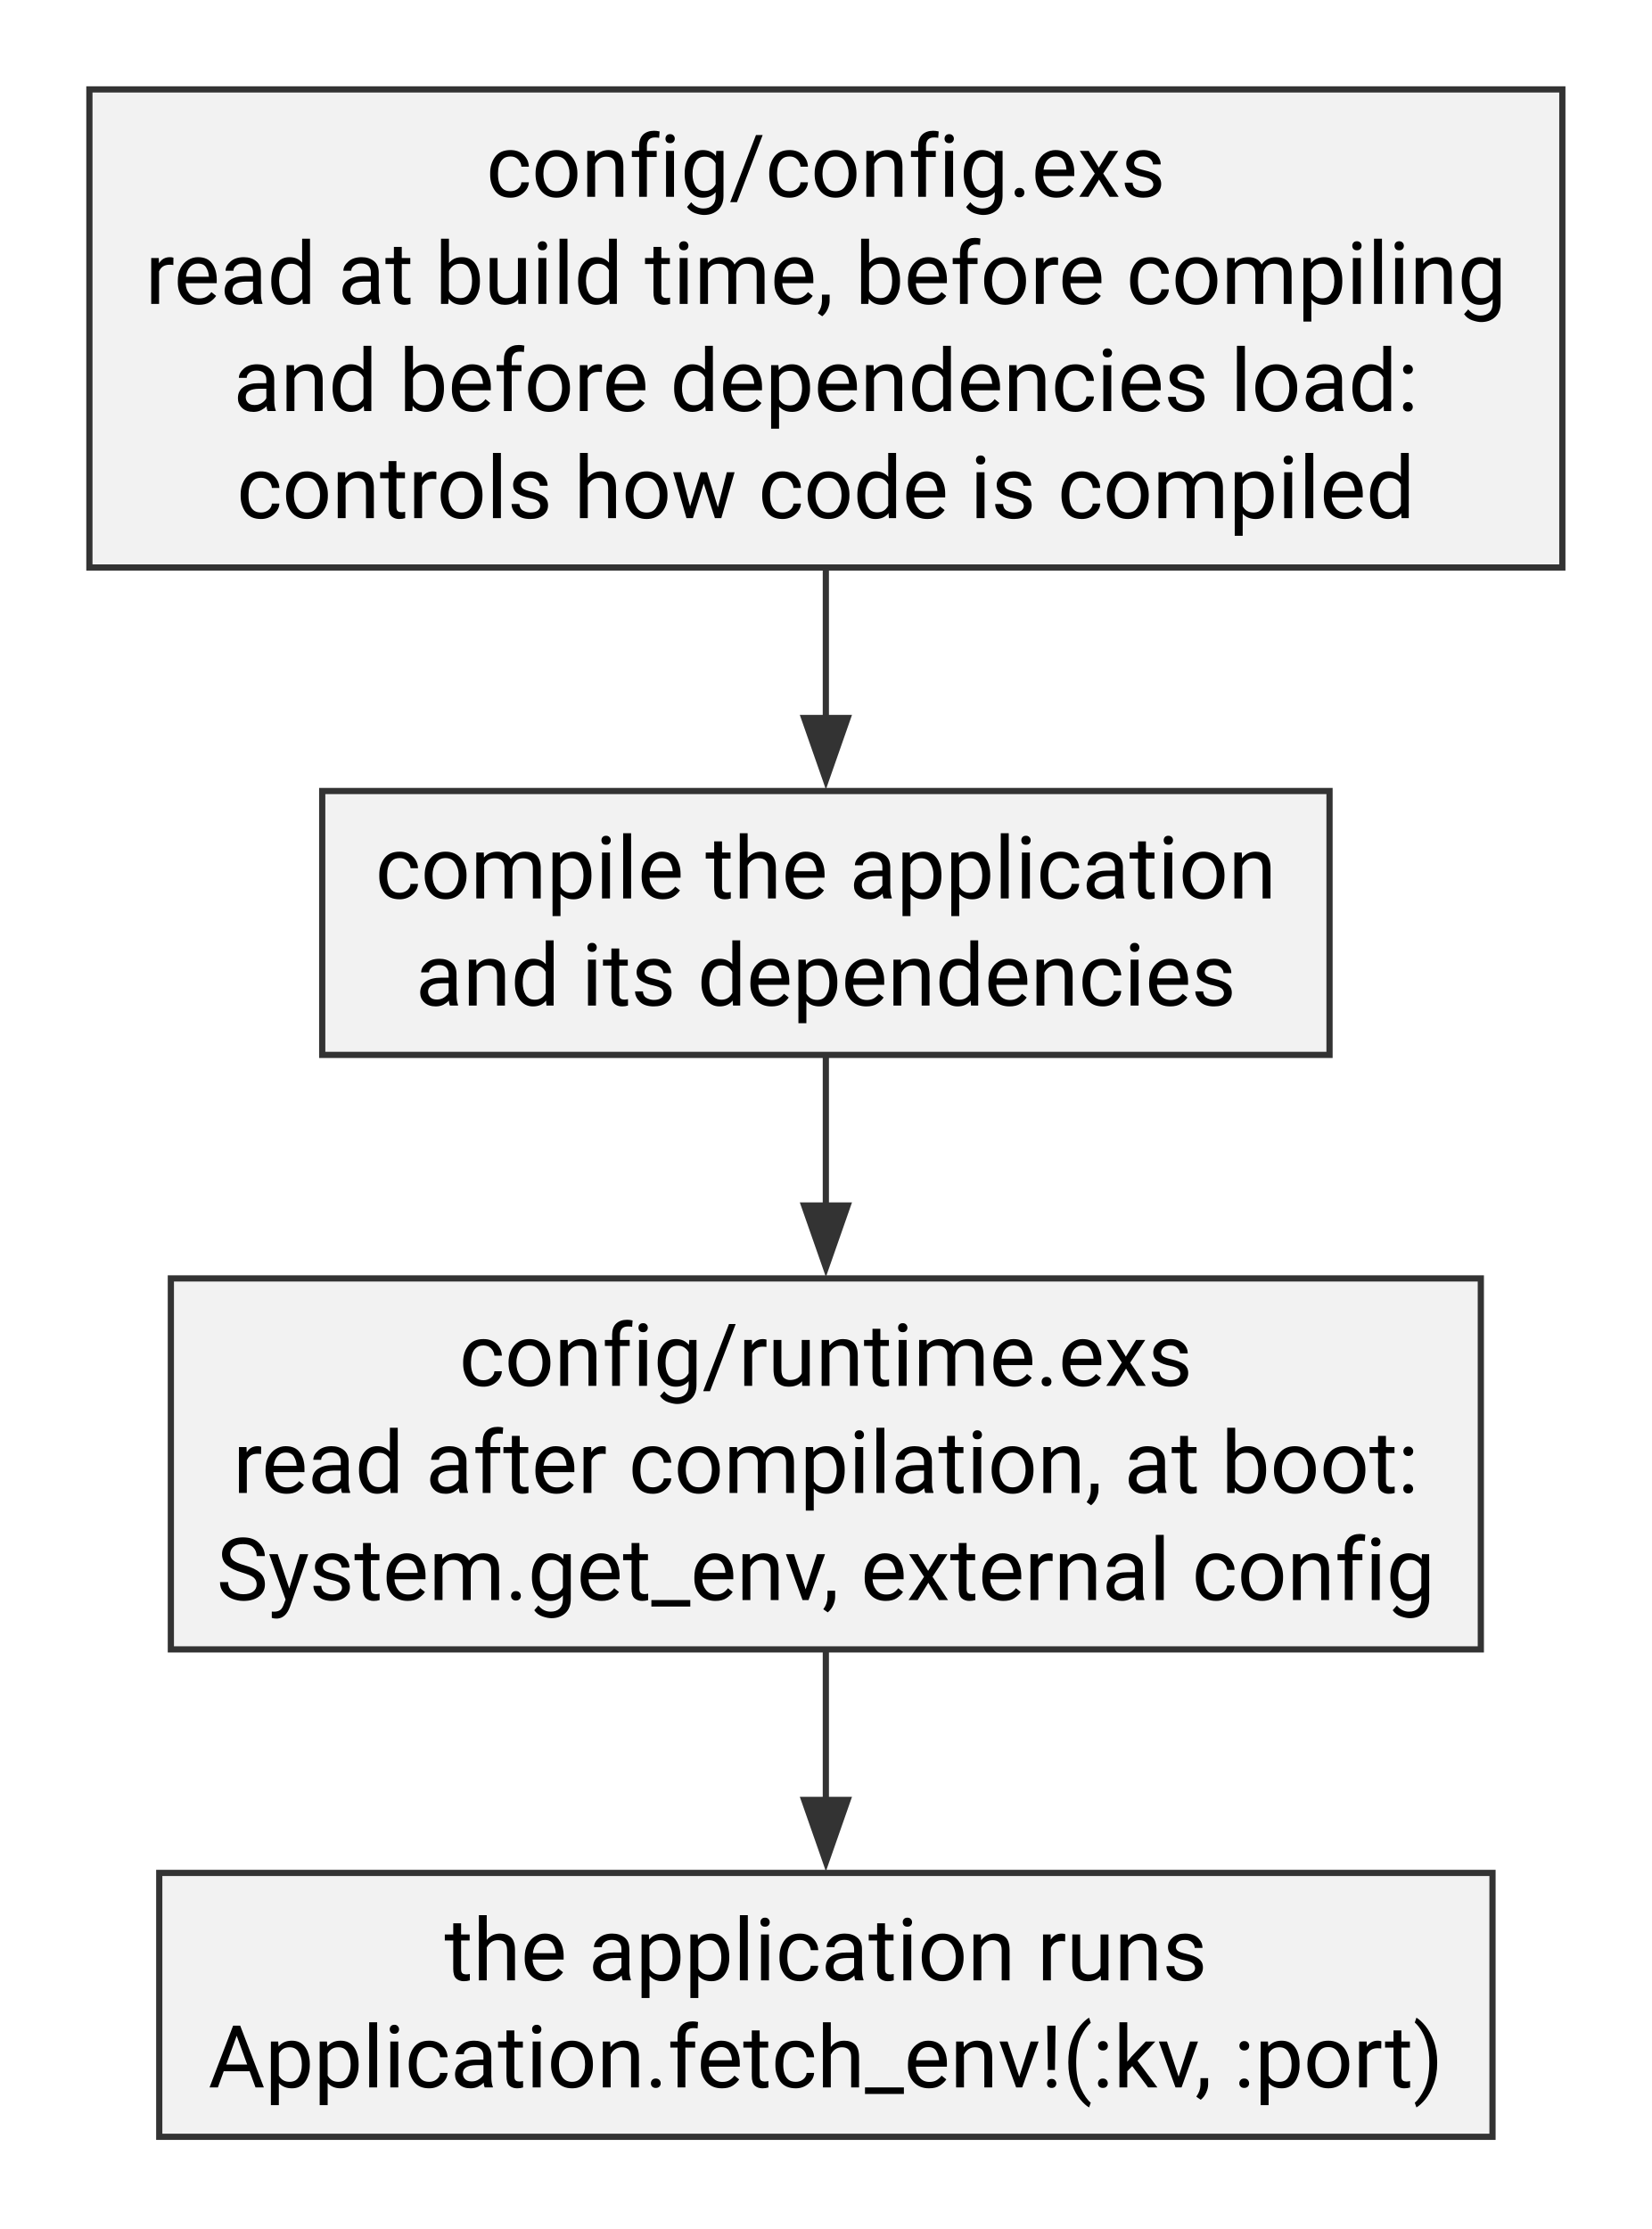
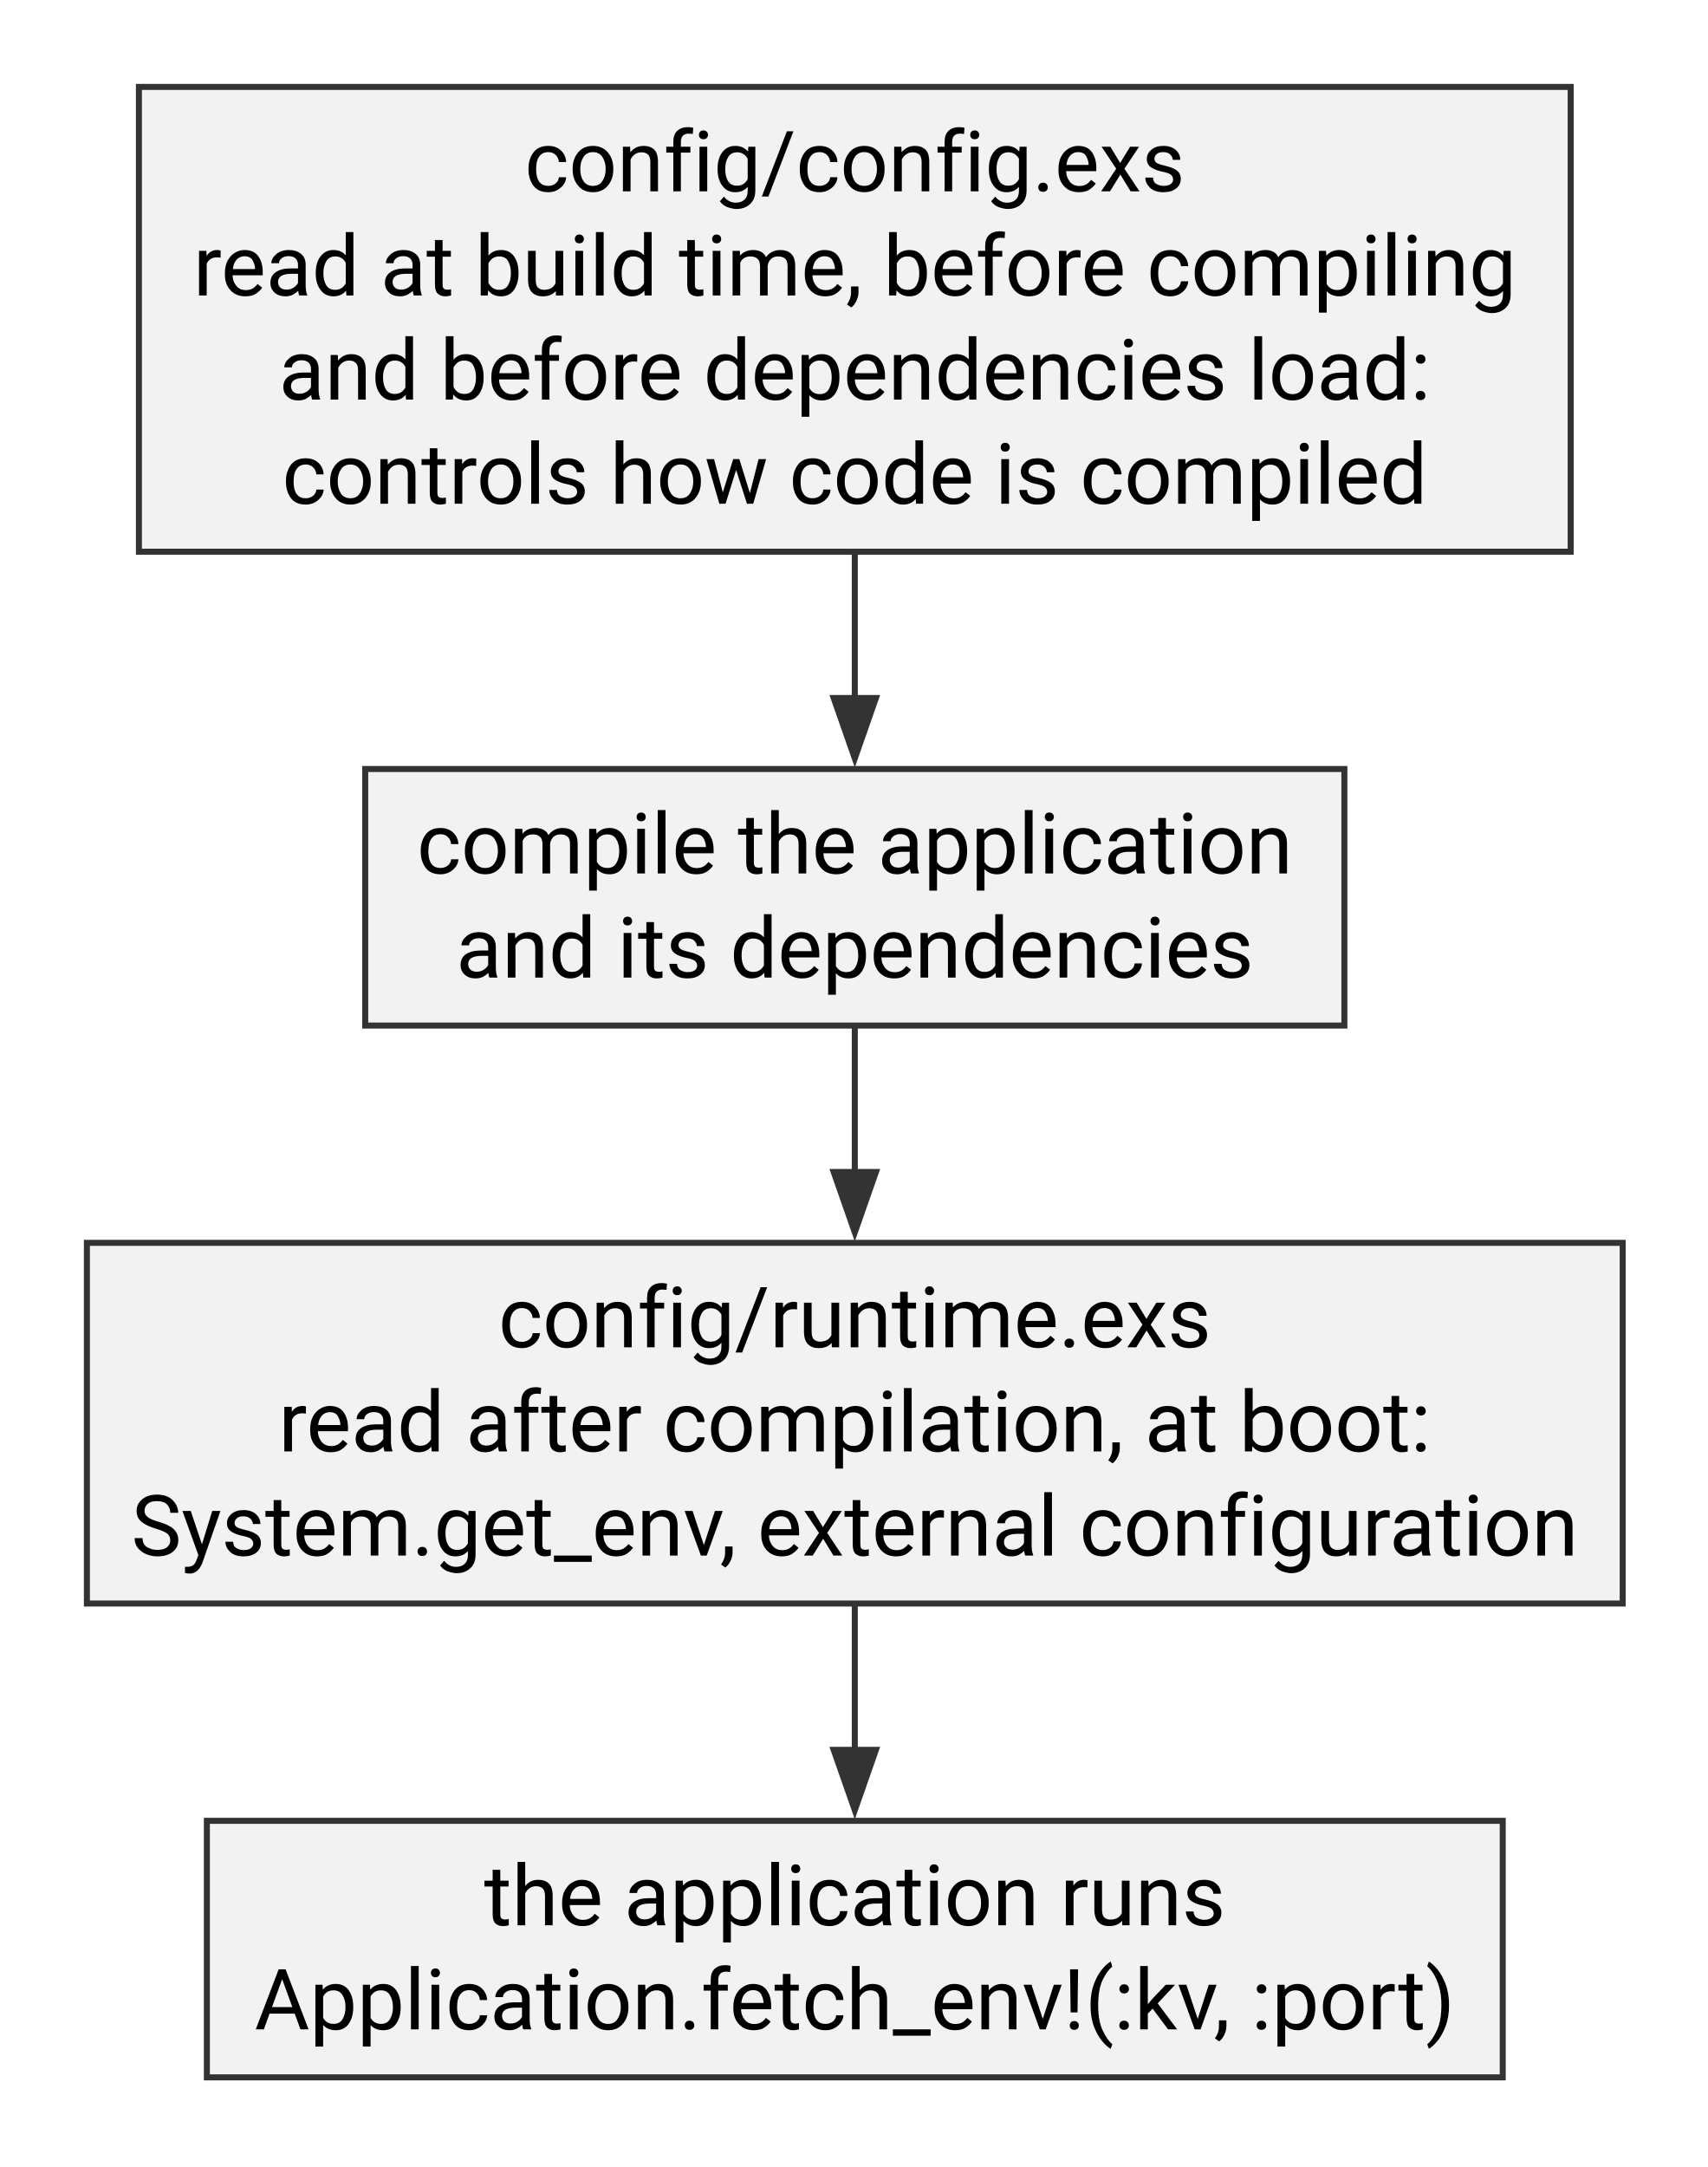
- <svg xmlns="http://www.w3.org/2000/svg" width="266pt" height="359pt" viewBox="0.00 0.00 266.00 359.00">
+ <svg xmlns="http://www.w3.org/2000/svg" width="283pt" height="359pt" viewBox="0.00 0.00 283.00 359.00">
  <g id="graph0" class="graph" transform="scale(1 1) rotate(0) translate(14.4 344.15)">
    <g id="node1" class="node">
-       <polygon fill="#f2f2f2" stroke="#333333" points="237.25,-329.75 0,-329.75 0,-252.75 237.25,-252.75 237.25,-329.75" />
-       <text xml:space="preserve" text-anchor="middle" x="118.62" y="-312.45" font-family="Roboto" font-size="14.00">config/config.exs</text>
-       <text xml:space="preserve" text-anchor="middle" x="118.62" y="-295.2" font-family="Roboto" font-size="14.00">read at build time, before compiling</text>
-       <text xml:space="preserve" text-anchor="middle" x="118.62" y="-277.95" font-family="Roboto" font-size="14.00">and before dependencies load:</text>
-       <text xml:space="preserve" text-anchor="middle" x="118.62" y="-260.7" font-family="Roboto" font-size="14.00">controls how code is compiled</text>
+       <polygon fill="#f2f2f2" stroke="#333333" points="245.88,-329.75 8.62,-329.75 8.62,-252.75 245.88,-252.75 245.88,-329.75" />
+       <text xml:space="preserve" text-anchor="middle" x="127.25" y="-312.45" font-family="Roboto" font-size="14.00">config/config.exs</text>
+       <text xml:space="preserve" text-anchor="middle" x="127.25" y="-295.2" font-family="Roboto" font-size="14.00">read at build time, before compiling</text>
+       <text xml:space="preserve" text-anchor="middle" x="127.25" y="-277.95" font-family="Roboto" font-size="14.00">and before dependencies load:</text>
+       <text xml:space="preserve" text-anchor="middle" x="127.25" y="-260.7" font-family="Roboto" font-size="14.00">controls how code is compiled</text>
    </g>
    <g id="node2" class="node">
-       <polygon fill="#f2f2f2" stroke="#333333" points="199.75,-216.75 37.5,-216.75 37.5,-174.25 199.75,-174.25 199.75,-216.75" />
-       <text xml:space="preserve" text-anchor="middle" x="118.62" y="-199.45" font-family="Roboto" font-size="14.00">compile the application</text>
-       <text xml:space="preserve" text-anchor="middle" x="118.62" y="-182.2" font-family="Roboto" font-size="14.00">and its dependencies</text>
+       <polygon fill="#f2f2f2" stroke="#333333" points="208.38,-216.75 46.12,-216.75 46.12,-174.25 208.38,-174.25 208.38,-216.75" />
+       <text xml:space="preserve" text-anchor="middle" x="127.25" y="-199.45" font-family="Roboto" font-size="14.00">compile the application</text>
+       <text xml:space="preserve" text-anchor="middle" x="127.25" y="-182.2" font-family="Roboto" font-size="14.00">and its dependencies</text>
    </g>
    <g id="edge1" class="edge">
-       <path fill="none" stroke="#333333" d="M118.62,-252.39C118.62,-244.45 118.62,-236.16 118.62,-228.46" />
-       <polygon fill="#333333" stroke="#333333" points="122.13,-228.51 118.63,-218.51 115.13,-228.51 122.13,-228.51" />
+       <path fill="none" stroke="#333333" d="M127.25,-252.39C127.25,-244.45 127.25,-236.16 127.25,-228.46" />
+       <polygon fill="#333333" stroke="#333333" points="130.75,-228.51 127.25,-218.51 123.75,-228.51 130.75,-228.51" />
    </g>
    <g id="node3" class="node hl">
-       <polygon fill="#f2f2f2" stroke="#333333" points="224.12,-138.25 13.12,-138.25 13.12,-78.5 224.12,-78.5 224.12,-138.25" />
-       <text xml:space="preserve" text-anchor="middle" x="118.62" y="-120.95" font-family="Roboto" font-size="14.00">config/runtime.exs</text>
-       <text xml:space="preserve" text-anchor="middle" x="118.62" y="-103.7" font-family="Roboto" font-size="14.00">read after compilation, at boot:</text>
-       <text xml:space="preserve" text-anchor="middle" x="118.62" y="-86.45" font-family="Roboto" font-size="14.00">System.get_env, external config</text>
+       <polygon fill="#f2f2f2" stroke="#333333" points="254.5,-138.25 0,-138.25 0,-78.5 254.5,-78.5 254.5,-138.25" />
+       <text xml:space="preserve" text-anchor="middle" x="127.25" y="-120.95" font-family="Roboto" font-size="14.00">config/runtime.exs</text>
+       <text xml:space="preserve" text-anchor="middle" x="127.25" y="-103.7" font-family="Roboto" font-size="14.00">read after compilation, at boot:</text>
+       <text xml:space="preserve" text-anchor="middle" x="127.25" y="-86.45" font-family="Roboto" font-size="14.00">System.get_env, external configuration</text>
    </g>
    <g id="edge2" class="edge">
-       <path fill="none" stroke="#333333" d="M118.62,-173.89C118.62,-166.59 118.62,-158.09 118.62,-149.71" />
-       <polygon fill="#333333" stroke="#333333" points="122.13,-149.99 118.63,-139.99 115.13,-149.99 122.13,-149.99" />
+       <path fill="none" stroke="#333333" d="M127.25,-173.89C127.25,-166.59 127.25,-158.09 127.25,-149.71" />
+       <polygon fill="#333333" stroke="#333333" points="130.75,-149.99 127.25,-139.99 123.75,-149.99 130.75,-149.99" />
    </g>
    <g id="node4" class="node">
-       <polygon fill="#f2f2f2" stroke="#333333" points="226,-42.5 11.25,-42.5 11.25,0 226,0 226,-42.5" />
-       <text xml:space="preserve" text-anchor="middle" x="118.62" y="-25.2" font-family="Roboto" font-size="14.00">the application runs</text>
-       <text xml:space="preserve" text-anchor="middle" x="118.62" y="-7.95" font-family="Roboto" font-size="14.00">Application.fetch_env!(:kv, :port)</text>
+       <polygon fill="#f2f2f2" stroke="#333333" points="234.62,-42.5 19.88,-42.5 19.88,0 234.62,0 234.62,-42.5" />
+       <text xml:space="preserve" text-anchor="middle" x="127.25" y="-25.2" font-family="Roboto" font-size="14.00">the application runs</text>
+       <text xml:space="preserve" text-anchor="middle" x="127.25" y="-7.95" font-family="Roboto" font-size="14.00">Application.fetch_env!(:kv, :port)</text>
    </g>
    <g id="edge3" class="edge">
-       <path fill="none" stroke="#333333" d="M118.62,-78.08C118.62,-70.35 118.62,-61.97 118.62,-54.12" />
-       <polygon fill="#333333" stroke="#333333" points="122.13,-54.26 118.63,-44.26 115.13,-54.26 122.13,-54.26" />
+       <path fill="none" stroke="#333333" d="M127.25,-78.08C127.25,-70.35 127.25,-61.97 127.25,-54.12" />
+       <polygon fill="#333333" stroke="#333333" points="130.75,-54.26 127.25,-44.26 123.75,-54.26 130.75,-54.26" />
    </g>
  </g>
</svg>
